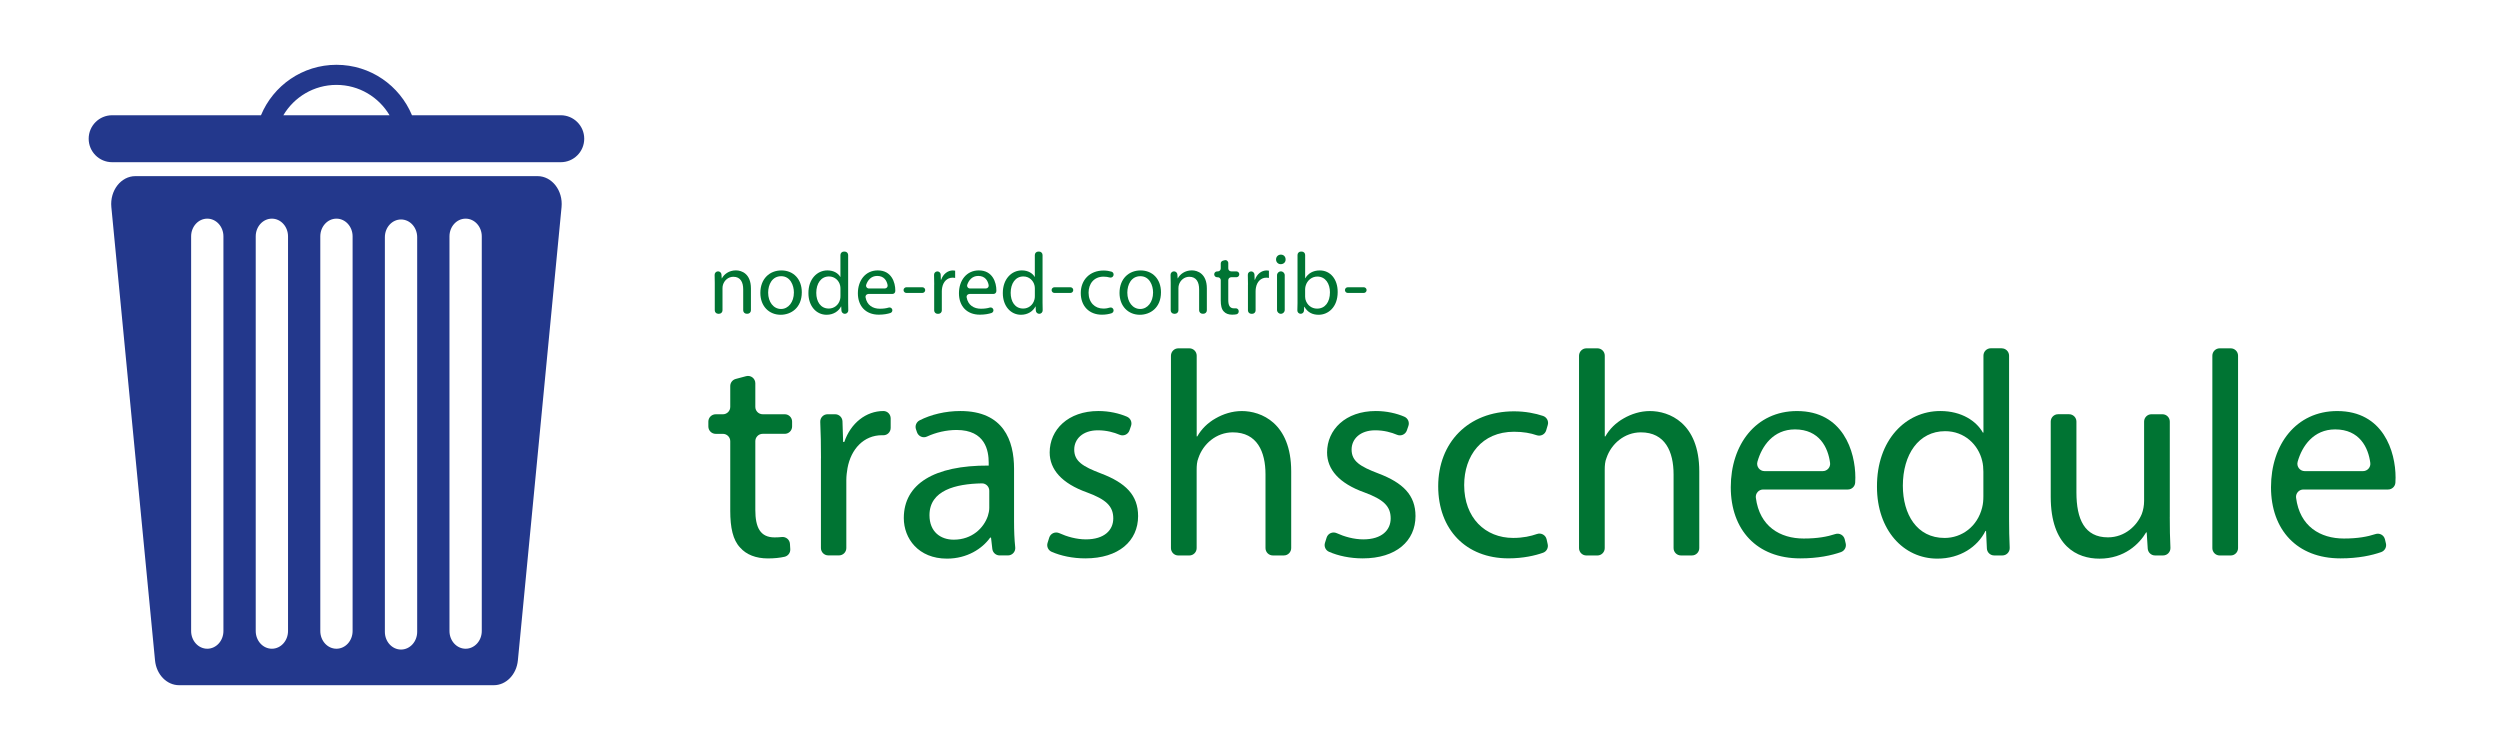
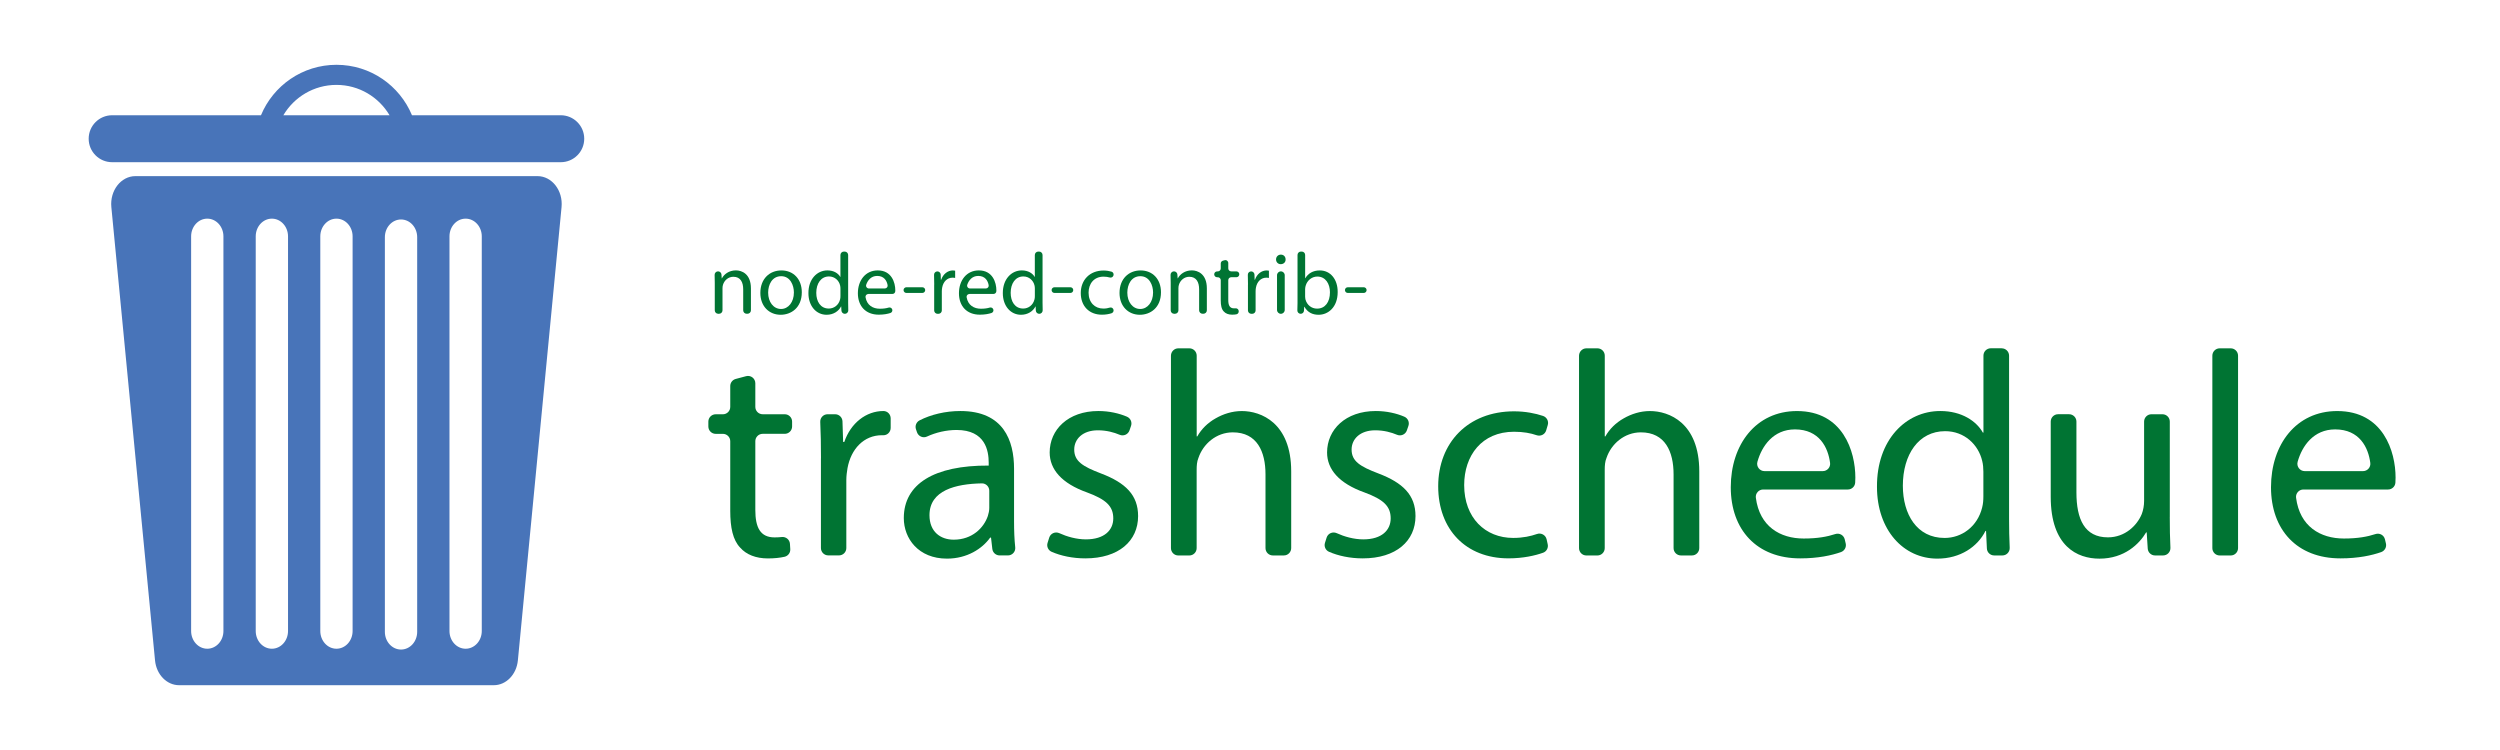
<svg xmlns="http://www.w3.org/2000/svg" version="1.1" id="Ebene_1" x="0px" y="0px" viewBox="0 0 1000 300" style="enable-background:new 0 0 1000 300;" xml:space="preserve">
  <style type="text/css">
- 	.st0{fill:#23388C;}
+ 	.st0{fill:#4874B9;}
	.st1{fill:#007433;}
</style>
  <path class="st0" d="M224.3,46.1h-59.51c-4.91-11.85-16.58-20.18-30.2-20.18s-25.29,8.34-30.2,20.18H44.86  c-5.19,0-9.39,4.2-9.39,9.39v0c0,5.19,4.2,9.39,9.39,9.39H224.3c5.19,0,9.39-4.2,9.39-9.39v0C233.69,50.31,229.49,46.1,224.3,46.1z   M134.58,33.96c9.05,0,16.95,4.88,21.24,12.14h-42.48C117.63,38.84,125.53,33.96,134.58,33.96z" />
  <path class="st0" d="M215,70.45H54.16c-5.77,0-10.26,5.78-9.62,12.39c5.82,60.44,11.65,120.87,17.47,181.31  c0.54,5.65,4.69,9.93,9.62,9.93h125.9c4.93,0,9.08-4.28,9.62-9.93c5.82-60.44,11.65-120.87,17.47-181.31  C225.26,76.23,220.77,70.45,215,70.45z M89.37,252.41c0,3.91-2.89,7.08-6.46,7.08h0c-3.57,0-6.46-3.17-6.46-7.08V94.54  c0-3.91,2.89-7.08,6.46-7.08h0c3.57,0,6.46,3.17,6.46,7.08V252.41z M115.21,252.41c0,3.91-2.89,7.08-6.46,7.08s-6.46-3.17-6.46-7.08  V94.54c0-3.91,2.89-7.08,6.46-7.08s6.46,3.17,6.46,7.08V252.41z M141.04,252.41c0,3.91-2.89,7.08-6.46,7.08h0  c-3.57,0-6.46-3.17-6.46-7.08V94.54c0-3.91,2.89-7.08,6.46-7.08h0c3.57,0,6.46,3.17,6.46,7.08V252.41z M166.87,252.74  c0,3.91-2.89,7.08-6.46,7.08s-6.46-3.17-6.46-7.08V94.87c0-3.91,2.89-7.08,6.46-7.08s6.46,3.17,6.46,7.08V252.74z M192.71,252.41  c0,3.91-2.89,7.08-6.46,7.08h0c-3.57,0-6.46-3.17-6.46-7.08V94.54c0-3.91,2.89-7.08,6.46-7.08h0c3.57,0,6.46,3.17,6.46,7.08V252.41z  " />
  <g>
    <path class="st1" d="M302.13,153.3v9.46c0,1.62,1.31,2.94,2.94,2.94h8.83c1.62,0,2.94,1.31,2.94,2.94v1.95   c0,1.62-1.31,2.94-2.94,2.94h-8.83c-1.62,0-2.94,1.31-2.94,2.94v27.52c0,7,1.98,10.97,7.7,10.97c1.08,0,2.04-0.06,2.89-0.15   c1.67-0.18,3.16,1.06,3.26,2.74l0.13,2.11c0.09,1.44-0.88,2.73-2.29,3.05c-1.8,0.41-4.06,0.66-6.67,0.66   c-4.78,0-8.63-1.52-11.08-4.32c-2.92-3.03-3.97-8.05-3.97-14.7v-27.87c0-1.62-1.31-2.94-2.94-2.94h-2.88   c-1.62,0-2.94-1.31-2.94-2.94v-1.95c0-1.62,1.31-2.94,2.94-2.94h2.88c1.62,0,2.94-1.31,2.94-2.94v-8.35c0-1.33,0.89-2.49,2.18-2.84   l4.16-1.11C300.3,149.97,302.13,151.37,302.13,153.3z" />
    <path class="st1" d="M328.39,183.32c0-5.37-0.08-10.14-0.29-14.54c-0.08-1.68,1.25-3.08,2.93-3.08h3.03c1.58,0,2.88,1.26,2.93,2.84   l0.26,8.24h0.47c2.57-7.58,8.75-12.37,15.64-12.37c0.01,0,0.02,0,0.03,0c1.6,0,2.88,1.33,2.88,2.94v3.82   c0,1.64-1.34,2.97-2.97,2.93c-0.17,0-0.35-0.01-0.53-0.01c-7.23,0-12.37,5.48-13.77,13.18c-0.23,1.4-0.47,3.03-0.47,4.78v27.17   c0,1.62-1.31,2.94-2.94,2.94h-4.28c-1.62,0-2.94-1.31-2.94-2.94V183.32z" />
    <path class="st1" d="M399.85,222.17c-1.49,0-2.75-1.12-2.92-2.6l-0.52-4.52h-0.35c-3.15,4.43-9.22,8.4-17.27,8.4   c-11.44,0-17.27-8.05-17.27-16.22c0-13.65,12.14-21.12,33.96-21v-1.17c0-4.67-1.28-13.07-12.84-13.07c-4.09,0-8.32,0.99-11.87,2.64   c-1.56,0.73-3.41-0.1-3.97-1.72l-0.41-1.2c-0.48-1.4,0.16-2.92,1.48-3.59c4.47-2.28,10.25-3.71,16.28-3.71   c17.27,0,21.47,11.79,21.47,23.1v21.12c0,3.6,0.13,7.14,0.47,10.3c0.19,1.73-1.17,3.24-2.92,3.24H399.85z M395.71,196.29   c0-1.64-1.34-2.97-2.97-2.94c-10.36,0.19-20.95,2.72-20.95,12.72c0,6.65,4.43,9.8,9.69,9.8c7.35,0,12.02-4.67,13.65-9.45   c0.35-1.05,0.58-2.22,0.58-3.27V196.29z" />
    <path class="st1" d="M419.7,215.01c0.55-1.68,2.43-2.47,4.04-1.74c2.99,1.37,6.86,2.48,10.6,2.48c7.47,0,10.97-3.73,10.97-8.4   c0-4.9-2.92-7.58-10.5-10.38c-10.15-3.62-14.94-9.22-14.94-15.99c0-9.1,7.35-16.57,19.49-16.57c4.39,0,8.37,0.96,11.41,2.26   c1.43,0.61,2.15,2.2,1.65,3.67l-0.63,1.83c-0.56,1.62-2.37,2.41-3.94,1.74c-2.25-0.96-5.23-1.79-8.71-1.79   c-6.07,0-9.45,3.5-9.45,7.7c0,4.67,3.38,6.77,10.73,9.57c9.8,3.73,14.82,8.63,14.82,17.04c0,9.92-7.7,16.92-21.12,16.92   c-5.04,0-9.77-1.01-13.49-2.64c-1.38-0.61-2.06-2.17-1.59-3.6L419.7,215.01z" />
    <path class="st1" d="M471.34,139.33h4.4c1.62,0,2.94,1.31,2.94,2.94v32.3h0.23c1.63-2.92,4.2-5.48,7.35-7.23   c3.03-1.75,6.65-2.92,10.5-2.92c7.58,0,19.72,4.67,19.72,24.15v30.67c0,1.62-1.31,2.94-2.94,2.94h-4.4c-1.62,0-2.94-1.31-2.94-2.94   v-29.5c0-9.1-3.38-16.8-13.07-16.8c-6.65,0-11.9,4.67-13.77,10.27c-0.58,1.4-0.7,2.92-0.7,4.9v31.14c0,1.62-1.31,2.94-2.94,2.94   h-4.4c-1.62,0-2.94-1.31-2.94-2.94v-76.98C468.4,140.64,469.72,139.33,471.34,139.33z" />
    <path class="st1" d="M530.66,215.01c0.55-1.68,2.43-2.47,4.04-1.74c2.99,1.37,6.86,2.48,10.6,2.48c7.47,0,10.97-3.73,10.97-8.4   c0-4.9-2.92-7.58-10.5-10.38c-10.15-3.62-14.94-9.22-14.94-15.99c0-9.1,7.35-16.57,19.49-16.57c4.39,0,8.37,0.96,11.4,2.26   c1.43,0.61,2.15,2.2,1.65,3.67l-0.63,1.83c-0.56,1.62-2.37,2.41-3.94,1.74c-2.25-0.96-5.23-1.79-8.71-1.79   c-6.07,0-9.45,3.5-9.45,7.7c0,4.67,3.38,6.77,10.74,9.57c9.8,3.73,14.82,8.63,14.82,17.04c0,9.92-7.7,16.92-21.12,16.92   c-5.04,0-9.77-1.01-13.49-2.64c-1.38-0.61-2.06-2.17-1.59-3.6L530.66,215.01z" />
    <path class="st1" d="M619.08,217.69c0.33,1.44-0.45,2.9-1.84,3.4c-3.16,1.14-8.02,2.25-13.84,2.25   c-17.04,0-28.12-11.55-28.12-28.82c0-17.39,11.9-29.99,30.34-29.99c4.5,0,8.62,0.83,11.59,1.84c1.5,0.51,2.35,2.1,1.9,3.62   l-0.64,2.17c-0.48,1.63-2.23,2.48-3.84,1.92c-2.29-0.8-5.25-1.38-9.01-1.38c-12.95,0-19.95,9.57-19.95,21.35   c0,13.07,8.4,21.12,19.6,21.12c3.99,0,7.05-0.71,9.52-1.57c1.66-0.58,3.46,0.4,3.85,2.11L619.08,217.69z" />
    <path class="st1" d="M634.57,139.33h4.4c1.62,0,2.94,1.31,2.94,2.94v32.3h0.23c1.63-2.92,4.2-5.48,7.35-7.23   c3.03-1.75,6.65-2.92,10.5-2.92c7.58,0,19.72,4.67,19.72,24.15v30.67c0,1.62-1.31,2.94-2.94,2.94h-4.4c-1.62,0-2.94-1.31-2.94-2.94   v-29.5c0-9.1-3.38-16.8-13.07-16.8c-6.65,0-11.9,4.67-13.77,10.27c-0.58,1.4-0.7,2.92-0.7,4.9v31.14c0,1.62-1.31,2.94-2.94,2.94   h-4.4c-1.62,0-2.94-1.31-2.94-2.94v-76.98C631.64,140.64,632.95,139.33,634.57,139.33z" />
    <path class="st1" d="M705.26,195.8c-1.76,0-3.14,1.55-2.92,3.3c1.48,11.5,9.72,16.31,19.14,16.31c5.54,0,9.42-0.73,12.65-1.79   c1.63-0.53,3.36,0.44,3.76,2.11l0.39,1.65c0.35,1.47-0.47,2.95-1.9,3.46c-3.72,1.31-9.12,2.51-16.3,2.51   c-17.39,0-27.77-11.44-27.77-28.47c0-17.04,10.04-30.46,26.49-30.46c18.44,0,23.34,16.22,23.34,26.6c0,0.75-0.03,1.44-0.07,2.06   c-0.11,1.54-1.39,2.72-2.93,2.72H705.26z M729.11,188.45c1.76,0,3.14-1.53,2.92-3.28c-0.79-6.18-4.31-13.41-14.05-13.41   c-8.64,0-13.24,6.62-15.01,12.94c-0.53,1.88,0.88,3.75,2.83,3.75H729.11z" />
    <path class="st1" d="M800.69,139.33c1.62,0,2.94,1.31,2.94,2.94v65.32c0,3.8,0.07,8,0.25,11.49c0.09,1.68-1.24,3.1-2.93,3.1h-3.27   c-1.57,0-2.86-1.23-2.93-2.8l-0.33-7.01h-0.23c-3.15,6.3-10.04,11.08-19.25,11.08c-13.65,0-24.15-11.55-24.15-28.7   c-0.12-18.79,11.55-30.34,25.32-30.34c8.63,0,14.47,4.08,17.04,8.63h0.23v-30.79c0-1.62,1.31-2.94,2.94-2.94H800.69z    M793.35,188.69c0-1.28-0.12-3.03-0.47-4.32c-1.52-6.53-7.12-11.9-14.82-11.9c-10.62,0-16.92,9.33-16.92,21.82   c0,11.44,5.6,20.89,16.69,20.89c6.88,0,13.19-4.55,15.05-12.25c0.35-1.4,0.47-2.8,0.47-4.43V188.69z" />
    <path class="st1" d="M867.91,206.77c0,4.52,0.07,8.63,0.26,12.31c0.09,1.68-1.24,3.1-2.93,3.1h-3.22c-1.55,0-2.83-1.2-2.93-2.75   l-0.41-6.47h-0.23c-2.68,4.55-8.63,10.5-18.67,10.5c-8.87,0-19.49-4.9-19.49-24.74v-30.09c0-1.62,1.31-2.94,2.94-2.94h4.4   c1.62,0,2.94,1.31,2.94,2.94v28.34c0,10.74,3.27,17.97,12.6,17.97c6.88,0,11.67-4.78,13.54-9.33c0.58-1.52,0.93-3.38,0.93-5.25   v-31.72c0-1.62,1.31-2.94,2.94-2.94h4.4c1.62,0,2.94,1.31,2.94,2.94V206.77z" />
    <path class="st1" d="M887.88,139.33h4.4c1.62,0,2.94,1.31,2.94,2.94v76.98c0,1.62-1.31,2.94-2.94,2.94h-4.4   c-1.62,0-2.94-1.31-2.94-2.94v-76.98C884.95,140.64,886.26,139.33,887.88,139.33z" />
    <path class="st1" d="M921.35,195.8c-1.76,0-3.14,1.55-2.92,3.3c1.48,11.5,9.72,16.31,19.14,16.31c5.54,0,9.42-0.73,12.65-1.79   c1.63-0.53,3.36,0.44,3.76,2.11l0.39,1.65c0.35,1.47-0.47,2.95-1.9,3.46c-3.72,1.31-9.12,2.51-16.3,2.51   c-17.39,0-27.77-11.44-27.77-28.47c0-17.04,10.04-30.46,26.49-30.46c18.44,0,23.34,16.22,23.34,26.6c0,0.75-0.03,1.44-0.07,2.06   c-0.11,1.54-1.39,2.72-2.93,2.72H921.35z M945.2,188.45c1.76,0,3.14-1.53,2.92-3.28c-0.79-6.18-4.31-13.41-14.05-13.41   c-8.64,0-13.24,6.62-15.01,12.94c-0.53,1.88,0.88,3.75,2.83,3.75H945.2z" />
  </g>
  <g>
    <path class="st1" d="M285.91,113.14c0-1.17-0.02-2.19-0.06-3.17c-0.03-0.78,0.59-1.43,1.37-1.43l0,0c0.72,0,1.32,0.56,1.37,1.28   l0.1,1.52h0.07c0.84-1.61,2.81-3.19,5.61-3.19c2.35,0,6,1.4,6,7.22v8.76c0,0.76-0.61,1.37-1.37,1.37h-0.35   c-0.76,0-1.37-0.61-1.37-1.37v-8.41c0-2.73-1.02-5.01-3.93-5.01c-2.03,0-3.61,1.44-4.14,3.16c-0.14,0.39-0.21,0.91-0.21,1.44v8.83   c0,0.76-0.61,1.37-1.37,1.37h-0.35c-0.76,0-1.37-0.61-1.37-1.37V113.14z" />
    <path class="st1" d="M320.72,116.9c0,6.28-4.35,9.01-8.45,9.01c-4.59,0-8.13-3.37-8.13-8.73c0-5.68,3.72-9.01,8.42-9.01   C317.43,108.17,320.72,111.71,320.72,116.9z M307.26,117.07c0,3.72,2.14,6.52,5.15,6.52c2.95,0,5.15-2.77,5.15-6.59   c0-2.88-1.44-6.52-5.08-6.52C308.83,110.48,307.26,113.85,307.26,117.07z" />
    <path class="st1" d="M337.89,100.63c0.76,0,1.37,0.62,1.37,1.37v19.14c0,0.97,0.01,2.02,0.05,2.96c0.03,0.78-0.59,1.43-1.37,1.43   l0,0c-0.73,0-1.34-0.58-1.37-1.31l-0.08-1.64h-0.07c-0.95,1.89-3.02,3.33-5.79,3.33c-4.1,0-7.26-3.47-7.26-8.63   c-0.04-5.65,3.47-9.12,7.61-9.12c2.59,0,4.35,1.23,5.12,2.59h0.07V102c0-0.76,0.62-1.37,1.37-1.37H337.89z M336.18,115.46   c0-0.39-0.03-0.91-0.14-1.3c-0.46-1.96-2.14-3.58-4.45-3.58c-3.19,0-5.08,2.81-5.08,6.56c0,3.44,1.68,6.28,5.01,6.28   c2.07,0,3.96-1.37,4.52-3.68c0.11-0.42,0.14-0.84,0.14-1.33V115.46z" />
    <path class="st1" d="M347.34,117.6c-0.69,0-1.24,0.61-1.13,1.28c0.55,3.24,2.96,4.61,5.71,4.61c1.52,0,2.63-0.18,3.55-0.46   c0.63-0.19,1.29,0.18,1.45,0.82l0,0c0.14,0.58-0.19,1.16-0.76,1.35c-1.11,0.36-2.65,0.67-4.66,0.67c-5.22,0-8.35-3.44-8.35-8.56   c0-5.12,3.02-9.15,7.96-9.15c5.54,0,7.01,4.87,7.01,7.99c0,0.12,0,0.23-0.01,0.33c-0.02,0.62-0.52,1.1-1.14,1.1H347.34z    M353.92,115.39c0.7,0,1.25-0.62,1.13-1.31c-0.32-1.78-1.41-3.71-4.17-3.71c-2.43,0-3.8,1.74-4.4,3.53   c-0.25,0.73,0.32,1.49,1.09,1.49H353.92z" />
    <path class="st1" d="M370.08,116.04L370.08,116.04c0,0.63-0.51,1.14-1.14,1.14h-6.38c-0.63,0-1.14-0.51-1.14-1.14l0,0   c0-0.63,0.51-1.14,1.14-1.14h6.38C369.57,114.9,370.08,115.41,370.08,116.04z" />
    <path class="st1" d="M373.69,113.85c0-1.43-0.02-2.72-0.07-3.91c-0.03-0.76,0.57-1.38,1.33-1.38l0,0c0.72,0,1.31,0.57,1.33,1.29   l0.06,2.04h0.14c0.77-2.28,2.63-3.72,4.7-3.72c0.35,0,0.6,0.04,0.88,0.1v2.91c-0.32-0.07-0.63-0.11-1.05-0.11   c-2.17,0-3.72,1.65-4.14,3.96c-0.07,0.42-0.14,0.91-0.14,1.44v7.71c0,0.74-0.6,1.34-1.34,1.34h-0.38c-0.74,0-1.34-0.6-1.34-1.34   V113.85z" />
    <path class="st1" d="M387.77,117.6c-0.69,0-1.24,0.61-1.13,1.28c0.55,3.24,2.96,4.61,5.71,4.61c1.52,0,2.63-0.18,3.55-0.46   c0.63-0.19,1.29,0.18,1.45,0.82l0,0c0.14,0.58-0.19,1.16-0.76,1.35c-1.11,0.36-2.65,0.67-4.66,0.67c-5.22,0-8.35-3.44-8.35-8.56   c0-5.12,3.02-9.15,7.96-9.15c5.54,0,7.01,4.87,7.01,7.99c0,0.12,0,0.23-0.01,0.33c-0.02,0.62-0.52,1.1-1.14,1.1H387.77z    M394.34,115.39c0.7,0,1.25-0.62,1.13-1.31c-0.32-1.78-1.41-3.71-4.17-3.71c-2.43,0-3.8,1.74-4.4,3.53   c-0.25,0.73,0.32,1.49,1.09,1.49H394.34z" />
    <path class="st1" d="M415.65,100.63c0.76,0,1.37,0.62,1.37,1.37v19.14c0,0.97,0.01,2.02,0.05,2.96c0.03,0.78-0.59,1.43-1.37,1.43   l0,0c-0.73,0-1.34-0.58-1.37-1.31l-0.08-1.64h-0.07c-0.95,1.89-3.02,3.33-5.79,3.33c-4.1,0-7.26-3.47-7.26-8.63   c-0.04-5.65,3.47-9.12,7.61-9.12c2.59,0,4.35,1.23,5.12,2.59h0.07V102c0-0.76,0.62-1.37,1.37-1.37H415.65z M413.94,115.46   c0-0.39-0.03-0.91-0.14-1.3c-0.46-1.96-2.14-3.58-4.45-3.58c-3.19,0-5.08,2.81-5.08,6.56c0,3.44,1.68,6.28,5.01,6.28   c2.07,0,3.96-1.37,4.52-3.68c0.11-0.42,0.14-0.84,0.14-1.33V115.46z" />
    <path class="st1" d="M429.3,116.04L429.3,116.04c0,0.63-0.51,1.14-1.14,1.14h-6.38c-0.63,0-1.14-0.51-1.14-1.14l0,0   c0-0.63,0.51-1.14,1.14-1.14h6.38C428.79,114.9,429.3,115.41,429.3,116.04z" />
    <path class="st1" d="M445.41,123.91c0.14,0.61-0.22,1.21-0.81,1.4c-0.94,0.3-2.28,0.57-3.84,0.57c-5.12,0-8.45-3.47-8.45-8.66   c0-5.22,3.58-9.01,9.12-9.01c1.22,0,2.34,0.2,3.2,0.46c0.61,0.18,0.95,0.85,0.77,1.46l-0.02,0.07c-0.19,0.64-0.87,0.98-1.51,0.79   c-0.65-0.19-1.45-0.33-2.44-0.33c-3.89,0-6,2.88-6,6.42c0,3.93,2.52,6.35,5.89,6.35c1.06,0,1.91-0.17,2.6-0.39   C444.58,122.83,445.26,123.24,445.41,123.91L445.41,123.91z" />
    <path class="st1" d="M464.39,116.9c0,6.28-4.35,9.01-8.45,9.01c-4.59,0-8.13-3.37-8.13-8.73c0-5.68,3.72-9.01,8.42-9.01   C461.09,108.17,464.39,111.71,464.39,116.9z M450.93,117.07c0,3.72,2.14,6.52,5.15,6.52c2.95,0,5.15-2.77,5.15-6.59   c0-2.88-1.44-6.52-5.08-6.52C452.5,110.48,450.93,113.85,450.93,117.07z" />
    <path class="st1" d="M468.28,113.14c0-1.17-0.02-2.19-0.06-3.17c-0.03-0.78,0.59-1.43,1.37-1.43l0,0c0.72,0,1.32,0.56,1.37,1.28   l0.1,1.52h0.07c0.84-1.61,2.81-3.19,5.61-3.19c2.35,0,6,1.4,6,7.22v8.76c0,0.76-0.61,1.37-1.37,1.37h-0.35   c-0.76,0-1.37-0.61-1.37-1.37v-8.41c0-2.73-1.02-5.01-3.93-5.01c-2.03,0-3.61,1.44-4.14,3.16c-0.14,0.39-0.21,0.91-0.21,1.44v8.83   c0,0.76-0.61,1.37-1.37,1.37h-0.35c-0.76,0-1.37-0.61-1.37-1.37V113.14z" />
    <path class="st1" d="M491.31,105.21v2.17c0,0.65,0.53,1.17,1.17,1.17h2.07c0.65,0,1.17,0.53,1.17,1.17l0,0   c0,0.65-0.53,1.17-1.17,1.17h-2.07c-0.65,0-1.17,0.53-1.17,1.17v7.98c0,2.1,0.6,3.3,2.31,3.3c0.22,0,0.42-0.01,0.61-0.02   c0.66-0.05,1.22,0.44,1.26,1.1l0,0.08c0.04,0.59-0.36,1.12-0.94,1.23c-0.49,0.09-1.08,0.14-1.73,0.14c-1.44,0-2.59-0.46-3.33-1.3   c-0.88-0.91-1.19-2.42-1.19-4.42v-8.08c0-0.65-0.53-1.17-1.17-1.17h-0.28c-0.65,0-1.17-0.53-1.17-1.17l0,0   c0-0.65,0.53-1.17,1.17-1.17h0.28c0.65,0,1.17-0.53,1.17-1.17v-1.99c0-0.53,0.36-1,0.87-1.13l0.67-0.18   C490.58,103.87,491.31,104.44,491.31,105.21z" />
    <path class="st1" d="M499.2,113.85c0-1.43-0.02-2.72-0.07-3.91c-0.03-0.76,0.57-1.38,1.33-1.38l0,0c0.72,0,1.31,0.57,1.33,1.29   l0.06,2.04h0.14c0.77-2.28,2.63-3.72,4.7-3.72c0.35,0,0.6,0.04,0.88,0.1v2.91c-0.32-0.07-0.63-0.11-1.05-0.11   c-2.17,0-3.72,1.65-4.14,3.96c-0.07,0.42-0.14,0.91-0.14,1.44v7.71c0,0.74-0.6,1.34-1.34,1.34h-0.38c-0.74,0-1.34-0.6-1.34-1.34   V113.85z" />
    <path class="st1" d="M514.24,103.78c0.04,1.05-0.74,1.89-1.96,1.89c-1.09,0-1.86-0.84-1.86-1.89c0-1.09,0.81-1.93,1.93-1.93   C513.51,101.85,514.24,102.7,514.24,103.78z M510.81,123.98v-13.89c0-0.85,0.69-1.54,1.54-1.54l0,0c0.85,0,1.54,0.69,1.54,1.54   v13.89c0,0.85-0.69,1.54-1.54,1.54l0,0C511.5,125.52,510.81,124.83,510.81,123.98z" />
    <path class="st1" d="M520.27,125.52c-0.76,0-1.36-0.63-1.33-1.38c0.04-0.95,0.07-2.02,0.07-3v-19.18c0-0.73,0.6-1.33,1.33-1.33   h0.39c0.73,0,1.33,0.6,1.33,1.33v9.33h0.07c1.09-1.89,3.05-3.12,5.79-3.12c4.21,0,7.19,3.51,7.15,8.66c0,6.07-3.82,9.08-7.61,9.08   c-2.46,0-4.42-0.95-5.68-3.19h-0.11l-0.08,1.54C521.56,124.97,520.98,125.52,520.27,125.52L520.27,125.52z M522.06,118.72   c0,0.39,0.07,0.77,0.14,1.12c0.6,2.14,2.38,3.61,4.63,3.61c3.23,0,5.15-2.63,5.15-6.52c0-3.4-1.75-6.31-5.05-6.31   c-2.1,0-4.07,1.44-4.7,3.79c-0.07,0.35-0.18,0.77-0.18,1.26V118.72z" />
    <path class="st1" d="M546.64,116.04L546.64,116.04c0,0.63-0.51,1.14-1.14,1.14h-6.38c-0.63,0-1.14-0.51-1.14-1.14l0,0   c0-0.63,0.51-1.14,1.14-1.14h6.38C546.13,114.9,546.64,115.41,546.64,116.04z" />
  </g>
</svg>
